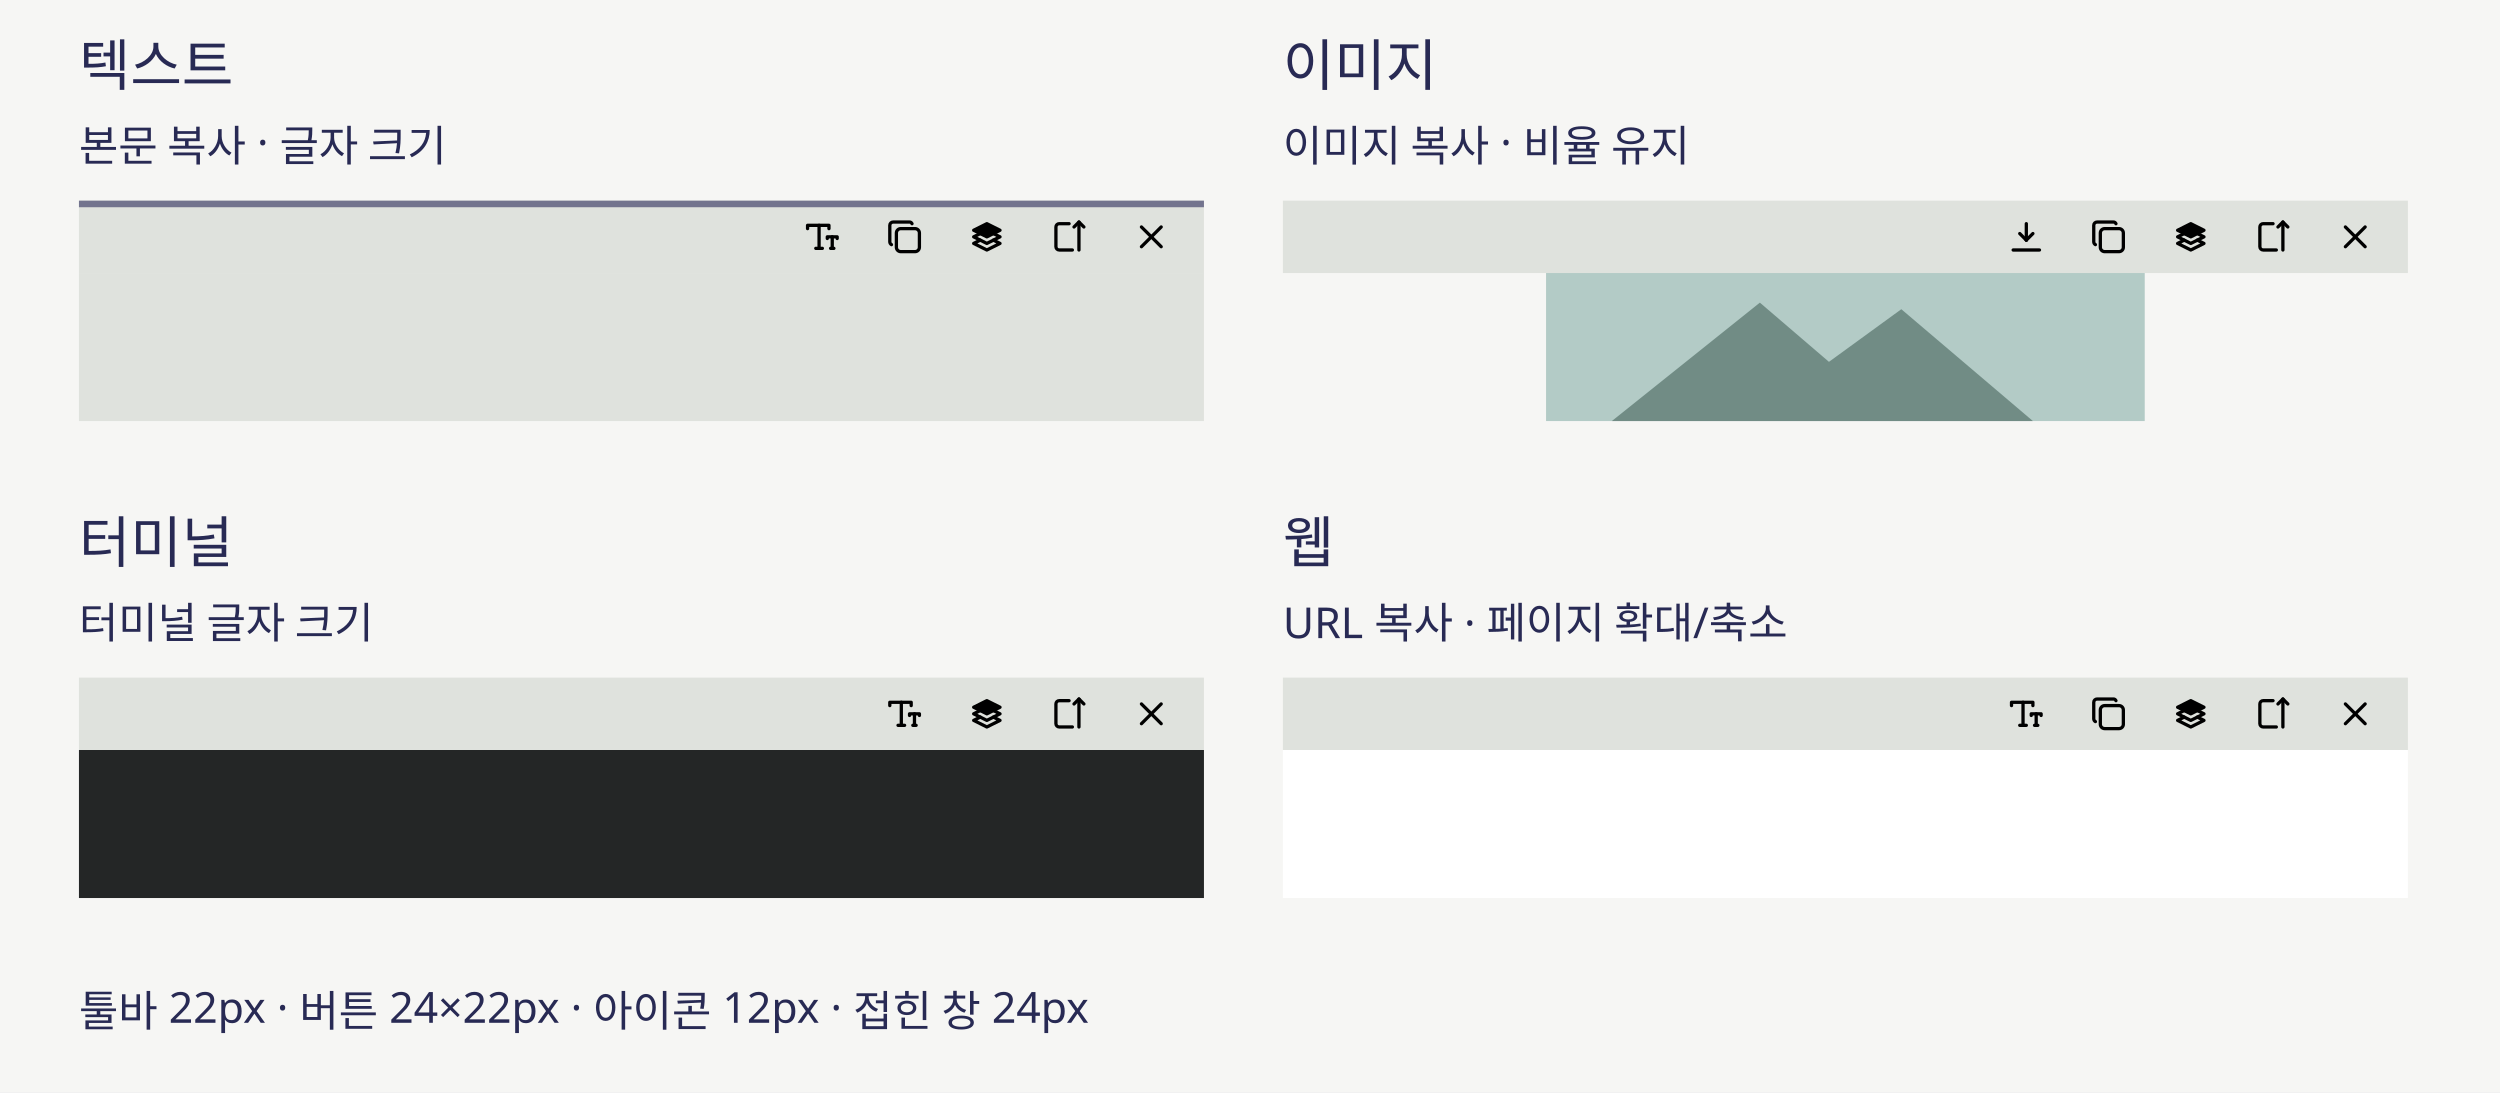
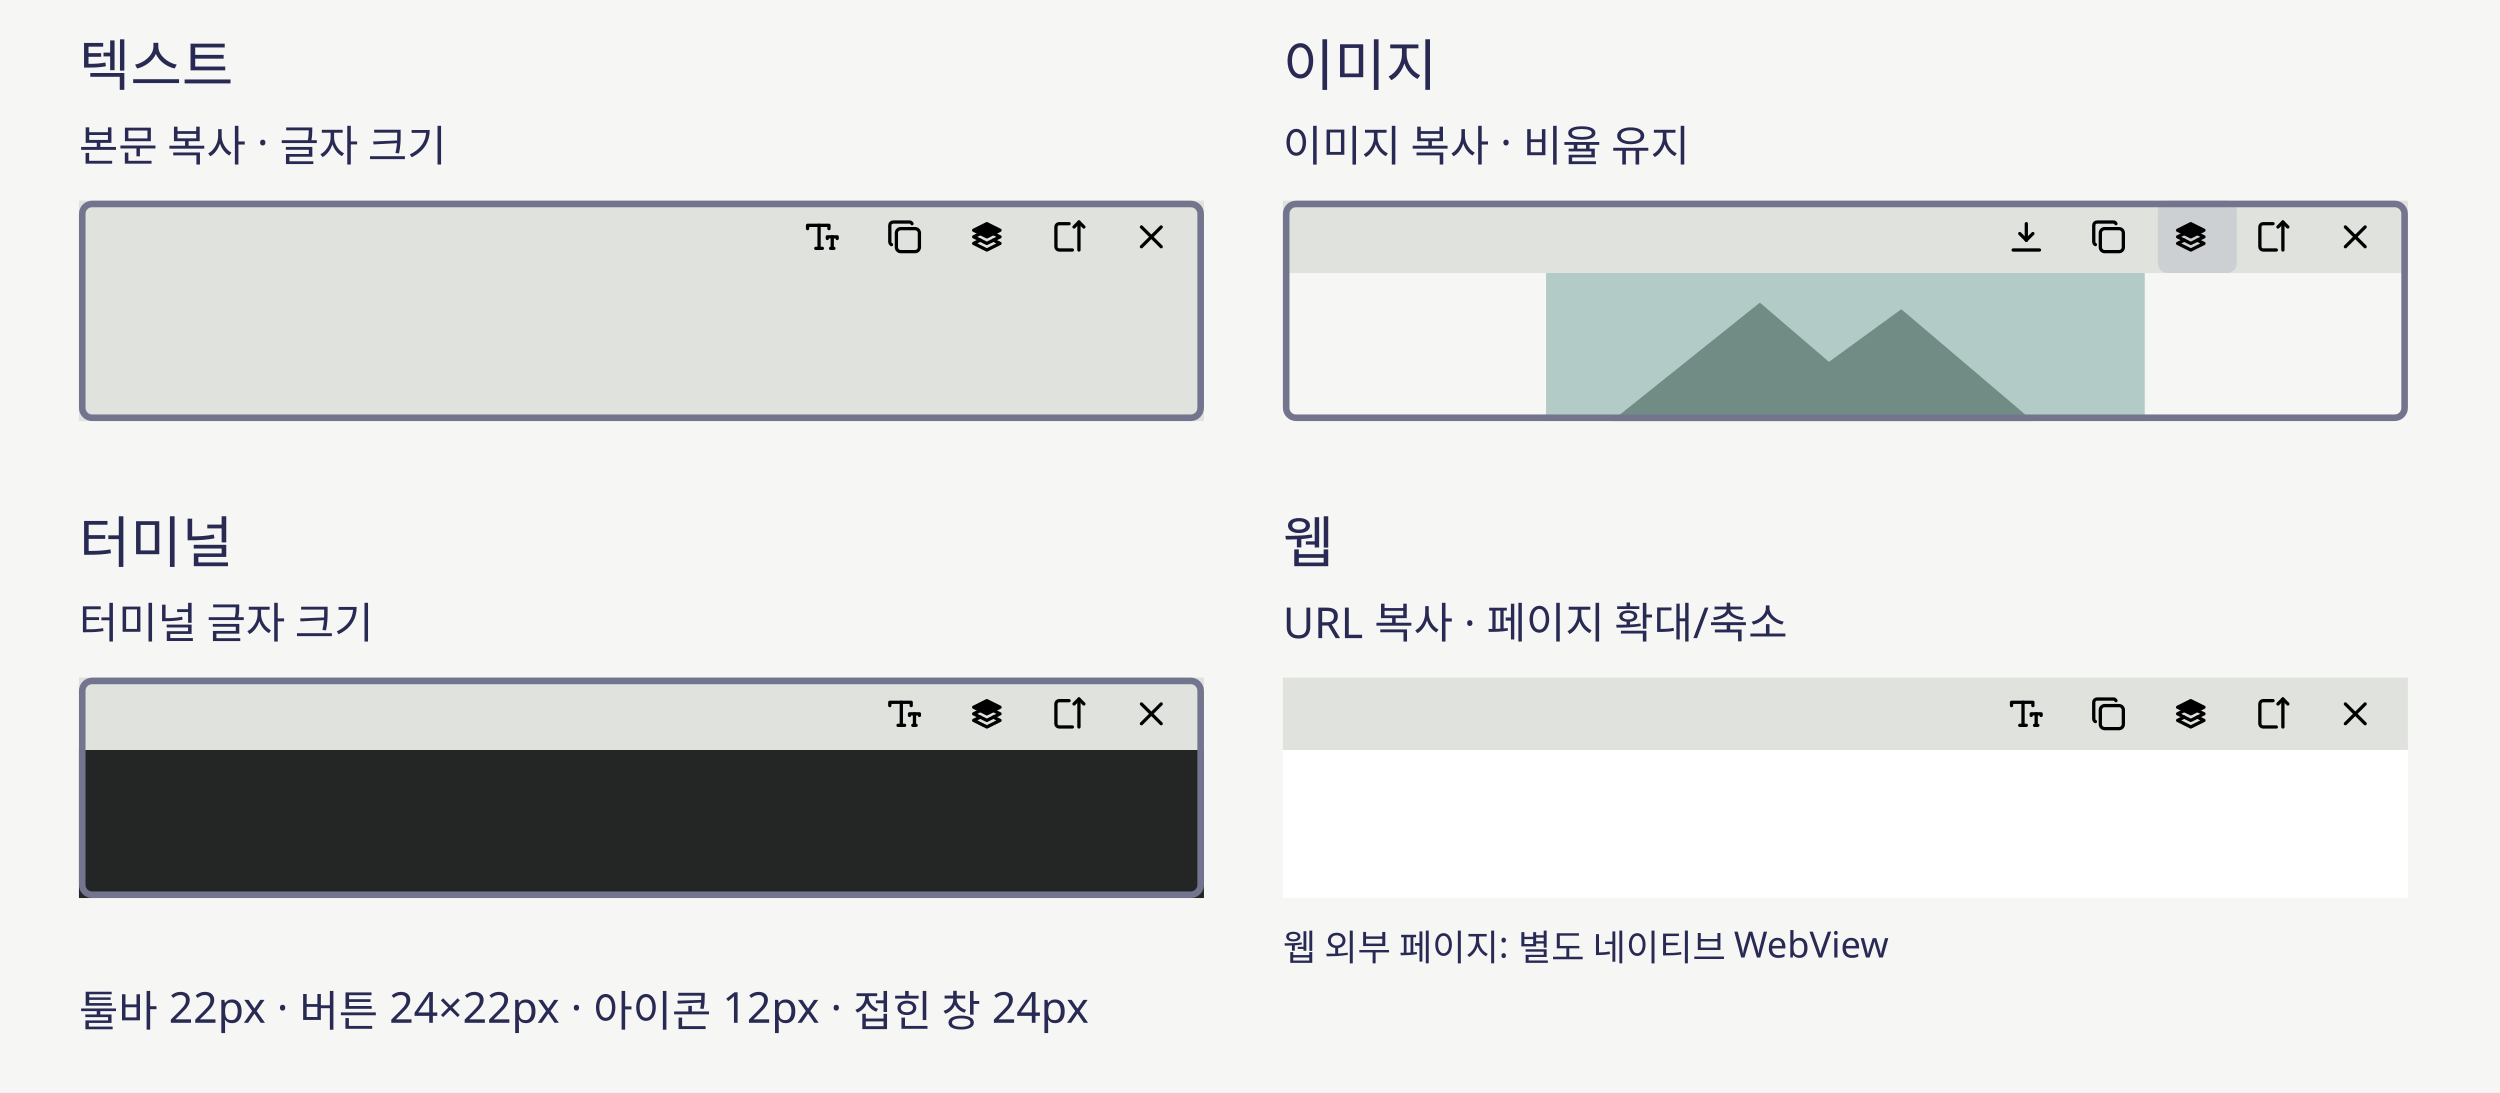
<svg xmlns="http://www.w3.org/2000/svg" width="760" height="332" viewBox="0 0 760 332">
  <rect width="760" height="332" fill="#f6f6f4" />
  <g font-family="Apple SD Gothic Neo, sans-serif" fill="#282a54">
    <text x="24" y="26" font-size="17">텍스트</text>
    <text x="24" y="49" font-size="13">본문 복사 · 글자 크기</text>
    <rect x="24" y="61" width="342" height="22" fill="#dfe2dd" />
-     <path d="M24 62h342" stroke="#73748e" stroke-width="2" />
    <svg x="244" y="66" width="12" height="12" fill="none" stroke="currentColor" stroke-width="2" stroke-linecap="round" stroke-linejoin="round" viewBox="0 0 24 24" aria-hidden="true">
      <path d="M3 7v-2h13v2" />
      <path d="M10 5v14" />
      <path d="M12 19h-4" />
      <path d="M15 13v-1h6v1" />
      <path d="M18 12v7" />
      <path d="M17 19h2" />
    </svg>
    <svg x="269" y="66" width="12" height="12" fill="none" stroke="currentColor" stroke-width="2" stroke-linecap="round" stroke-linejoin="round" class="copy-icon" viewBox="0 0 24 24" aria-hidden="true">
      <path d="M7 7m0 2.667a2.667 2.667 0 0 1 2.667 -2.667h8.666a2.667 2.667 0 0 1 2.667 2.667v8.666a2.667 2.667 0 0 1 -2.667 2.667h-8.666a2.667 2.667 0 0 1 -2.667 -2.667z" />
      <path d="M4.012 16.737a2.005 2.005 0 0 1 -1.012 -1.737v-10c0 -1.1 .9 -2 2 -2h10c.75 0 1.158 .385 1.5 1" />
    </svg>
    <svg x="294" y="66" width="12" height="12" fill="none" stroke="currentColor" stroke-width="2" stroke-linecap="round" stroke-linejoin="round" viewBox="0 0 24 24" aria-hidden="true">
      <path d="M12 4l-8 4l8 4l8 -4l-8 -4" fill="currentColor" />
      <path d="M8 14l-4 2l8 4l8 -4l-4 -2" />
      <path d="M8 10l-4 2l8 4l8 -4l-4 -2" />
    </svg>
    <svg x="319" y="66" width="12" height="12" fill="none" stroke="currentColor" stroke-width="2" stroke-linecap="round" stroke-linejoin="round" viewBox="0 0 24 24" aria-hidden="true">
      <path d="M12 4h-6a2 2 0 0 0 -2 2v12a2 2 0 0 0 2 2h8" />
      <path d="M18 20v-17" />
      <path d="M15 6l3 -3l3 3" />
    </svg>
    <svg x="344" y="66" width="12" height="12" fill="none" stroke="currentColor" stroke-width="2" stroke-linecap="round" stroke-linejoin="round" viewBox="0 0 24 24" aria-hidden="true">
      <path d="M18 6l-12 12" />
      <path d="M6 6l12 12" />
    </svg>
    <rect x="24" y="83" width="342" height="45" fill="#dfe2dd" />
    <text x="390" y="26" font-size="17">이미지</text>
    <text x="390" y="49" font-size="13">이미지 복사 · 비율 유지</text>
    <rect x="390" y="61" width="342" height="22" fill="#dfe2dd" />
    <svg x="610" y="66" width="12" height="12" fill="none" stroke="currentColor" stroke-width="2" stroke-linecap="round" stroke-linejoin="round" viewBox="0 0 24 24" aria-hidden="true">
      <path d="M4 20l16 0" />
      <path d="M12 14l0 -10" />
      <path d="M12 14l4 -4" />
      <path d="M12 14l-4 -4" />
    </svg>
    <svg x="635" y="66" width="12" height="12" fill="none" stroke="currentColor" stroke-width="2" stroke-linecap="round" stroke-linejoin="round" class="copy-icon" viewBox="0 0 24 24" aria-hidden="true">
      <path d="M7 7m0 2.667a2.667 2.667 0 0 1 2.667 -2.667h8.666a2.667 2.667 0 0 1 2.667 2.667v8.666a2.667 2.667 0 0 1 -2.667 2.667h-8.666a2.667 2.667 0 0 1 -2.667 -2.667z" />
      <path d="M4.012 16.737a2.005 2.005 0 0 1 -1.012 -1.737v-10c0 -1.1 .9 -2 2 -2h10c.75 0 1.158 .385 1.5 1" />
    </svg>
+     <rect x="656" y="61" width="24" height="22" rx="3" fill="#cdd0d3" />
    <svg x="660" y="66" width="12" height="12" fill="none" stroke="currentColor" stroke-width="2" stroke-linecap="round" stroke-linejoin="round" viewBox="0 0 24 24" aria-hidden="true">
      <path d="M12 4l-8 4l8 4l8 -4l-8 -4" fill="currentColor" />
      <path d="M8 14l-4 2l8 4l8 -4l-4 -2" />
      <path d="M8 10l-4 2l8 4l8 -4l-4 -2" />
    </svg>
    <svg x="685" y="66" width="12" height="12" fill="none" stroke="currentColor" stroke-width="2" stroke-linecap="round" stroke-linejoin="round" viewBox="0 0 24 24" aria-hidden="true">
      <path d="M12 4h-6a2 2 0 0 0 -2 2v12a2 2 0 0 0 2 2h8" />
      <path d="M18 20v-17" />
      <path d="M15 6l3 -3l3 3" />
    </svg>
    <svg x="710" y="66" width="12" height="12" fill="none" stroke="currentColor" stroke-width="2" stroke-linecap="round" stroke-linejoin="round" viewBox="0 0 24 24" aria-hidden="true">
      <path d="M18 6l-12 12" />
      <path d="M6 6l12 12" />
    </svg>
    <rect x="470" y="83" width="182" height="45" fill="#b3cbc6" />
    <path d="m490 128 45 -36 21 18 22 -16 40 34" fill="#718c85" />
    <text x="24" y="171" font-size="17">터미널</text>
    <text x="24" y="194" font-size="13">터미널 글자 크기</text>
    <rect x="24" y="206" width="342" height="22" fill="#dfe2dd" />
    <svg x="269" y="211" width="12" height="12" fill="none" stroke="currentColor" stroke-width="2" stroke-linecap="round" stroke-linejoin="round" viewBox="0 0 24 24" aria-hidden="true">
      <path d="M3 7v-2h13v2" />
      <path d="M10 5v14" />
      <path d="M12 19h-4" />
      <path d="M15 13v-1h6v1" />
      <path d="M18 12v7" />
      <path d="M17 19h2" />
    </svg>
    <svg x="294" y="211" width="12" height="12" fill="none" stroke="currentColor" stroke-width="2" stroke-linecap="round" stroke-linejoin="round" viewBox="0 0 24 24" aria-hidden="true">
      <path d="M12 4l-8 4l8 4l8 -4l-8 -4" fill="currentColor" />
      <path d="M8 14l-4 2l8 4l8 -4l-4 -2" />
      <path d="M8 10l-4 2l8 4l8 -4l-4 -2" />
    </svg>
    <svg x="319" y="211" width="12" height="12" fill="none" stroke="currentColor" stroke-width="2" stroke-linecap="round" stroke-linejoin="round" viewBox="0 0 24 24" aria-hidden="true">
      <path d="M12 4h-6a2 2 0 0 0 -2 2v12a2 2 0 0 0 2 2h8" />
      <path d="M18 20v-17" />
      <path d="M15 6l3 -3l3 3" />
    </svg>
    <svg x="344" y="211" width="12" height="12" fill="none" stroke="currentColor" stroke-width="2" stroke-linecap="round" stroke-linejoin="round" viewBox="0 0 24 24" aria-hidden="true">
      <path d="M18 6l-12 12" />
      <path d="M6 6l12 12" />
    </svg>
    <rect x="24" y="228" width="342" height="45" fill="#242626" />
    <text x="390" y="171" font-size="17">웹</text>
    <text x="390" y="194" font-size="13">URL 복사 · 페이지 확대/축소</text>
    <rect x="390" y="206" width="342" height="22" fill="#dfe2dd" />
    <svg x="610" y="211" width="12" height="12" fill="none" stroke="currentColor" stroke-width="2" stroke-linecap="round" stroke-linejoin="round" viewBox="0 0 24 24" aria-hidden="true">
      <path d="M3 7v-2h13v2" />
      <path d="M10 5v14" />
      <path d="M12 19h-4" />
      <path d="M15 13v-1h6v1" />
      <path d="M18 12v7" />
      <path d="M17 19h2" />
    </svg>
    <svg x="635" y="211" width="12" height="12" fill="none" stroke="currentColor" stroke-width="2" stroke-linecap="round" stroke-linejoin="round" class="copy-icon" viewBox="0 0 24 24" aria-hidden="true">
      <path d="M7 7m0 2.667a2.667 2.667 0 0 1 2.667 -2.667h8.666a2.667 2.667 0 0 1 2.667 2.667v8.666a2.667 2.667 0 0 1 -2.667 2.667h-8.666a2.667 2.667 0 0 1 -2.667 -2.667z" />
      <path d="M4.012 16.737a2.005 2.005 0 0 1 -1.012 -1.737v-10c0 -1.1 .9 -2 2 -2h10c.75 0 1.158 .385 1.5 1" />
    </svg>
    <svg x="660" y="211" width="12" height="12" fill="none" stroke="currentColor" stroke-width="2" stroke-linecap="round" stroke-linejoin="round" viewBox="0 0 24 24" aria-hidden="true">
      <path d="M12 4l-8 4l8 4l8 -4l-8 -4" fill="currentColor" />
      <path d="M8 14l-4 2l8 4l8 -4l-4 -2" />
      <path d="M8 10l-4 2l8 4l8 -4l-4 -2" />
    </svg>
    <svg x="685" y="211" width="12" height="12" fill="none" stroke="currentColor" stroke-width="2" stroke-linecap="round" stroke-linejoin="round" viewBox="0 0 24 24" aria-hidden="true">
      <path d="M12 4h-6a2 2 0 0 0 -2 2v12a2 2 0 0 0 2 2h8" />
      <path d="M18 20v-17" />
      <path d="M15 6l3 -3l3 3" />
    </svg>
    <svg x="710" y="211" width="12" height="12" fill="none" stroke="currentColor" stroke-width="2" stroke-linecap="round" stroke-linejoin="round" viewBox="0 0 24 24" aria-hidden="true">
      <path d="M18 6l-12 12" />
      <path d="M6 6l12 12" />
    </svg>
    <rect x="390" y="228" width="342" height="45" fill="#ffffff" />
+     <g fill="none" stroke="#73748e" stroke-width="2">
+       <rect x="25" y="62" width="340" height="65" rx="3" />
+       <rect x="391" y="62" width="340" height="65" rx="3" />
+       <rect x="25" y="207" width="340" height="65" rx="3" />
+     </g>
+     <text x="390" y="292" font-size="11">웹 외부 페이지: 별도 네이티브 WebView</text>
    <text x="24" y="312" font-size="13">툴바 22px · 버튼 24×22px · 아이콘 12px · 접힌 창 24px</text>
  </g>
</svg>
